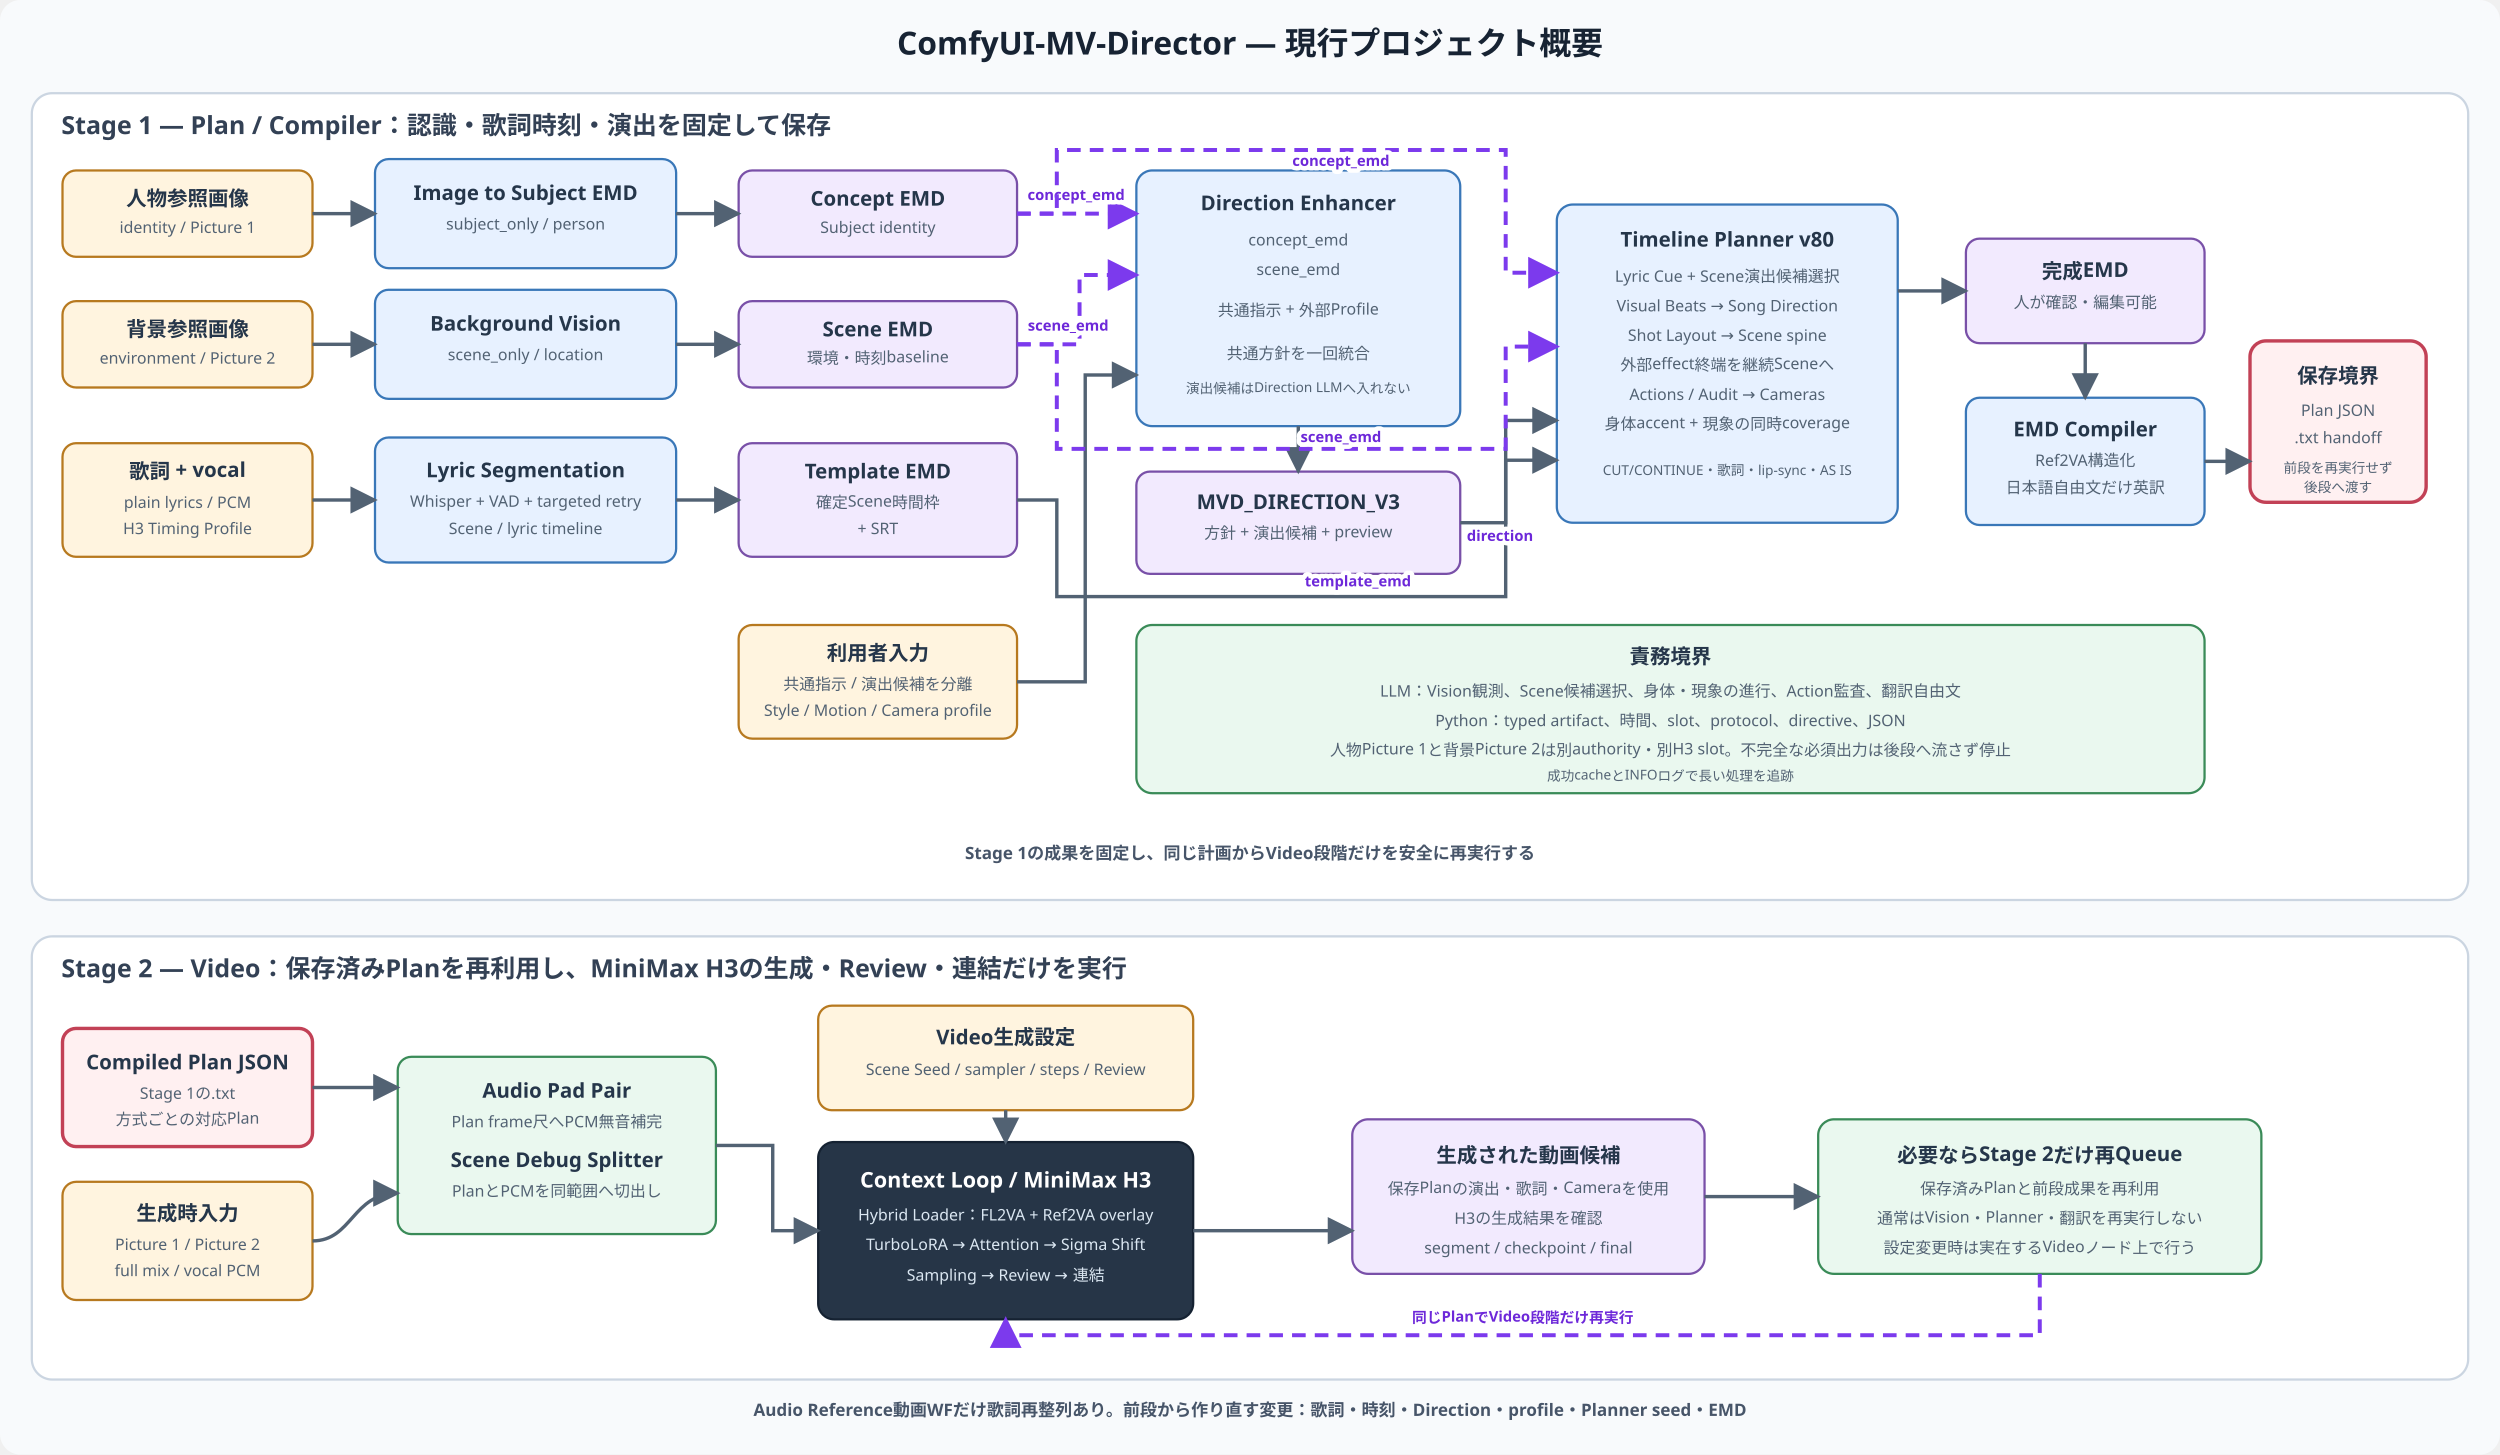
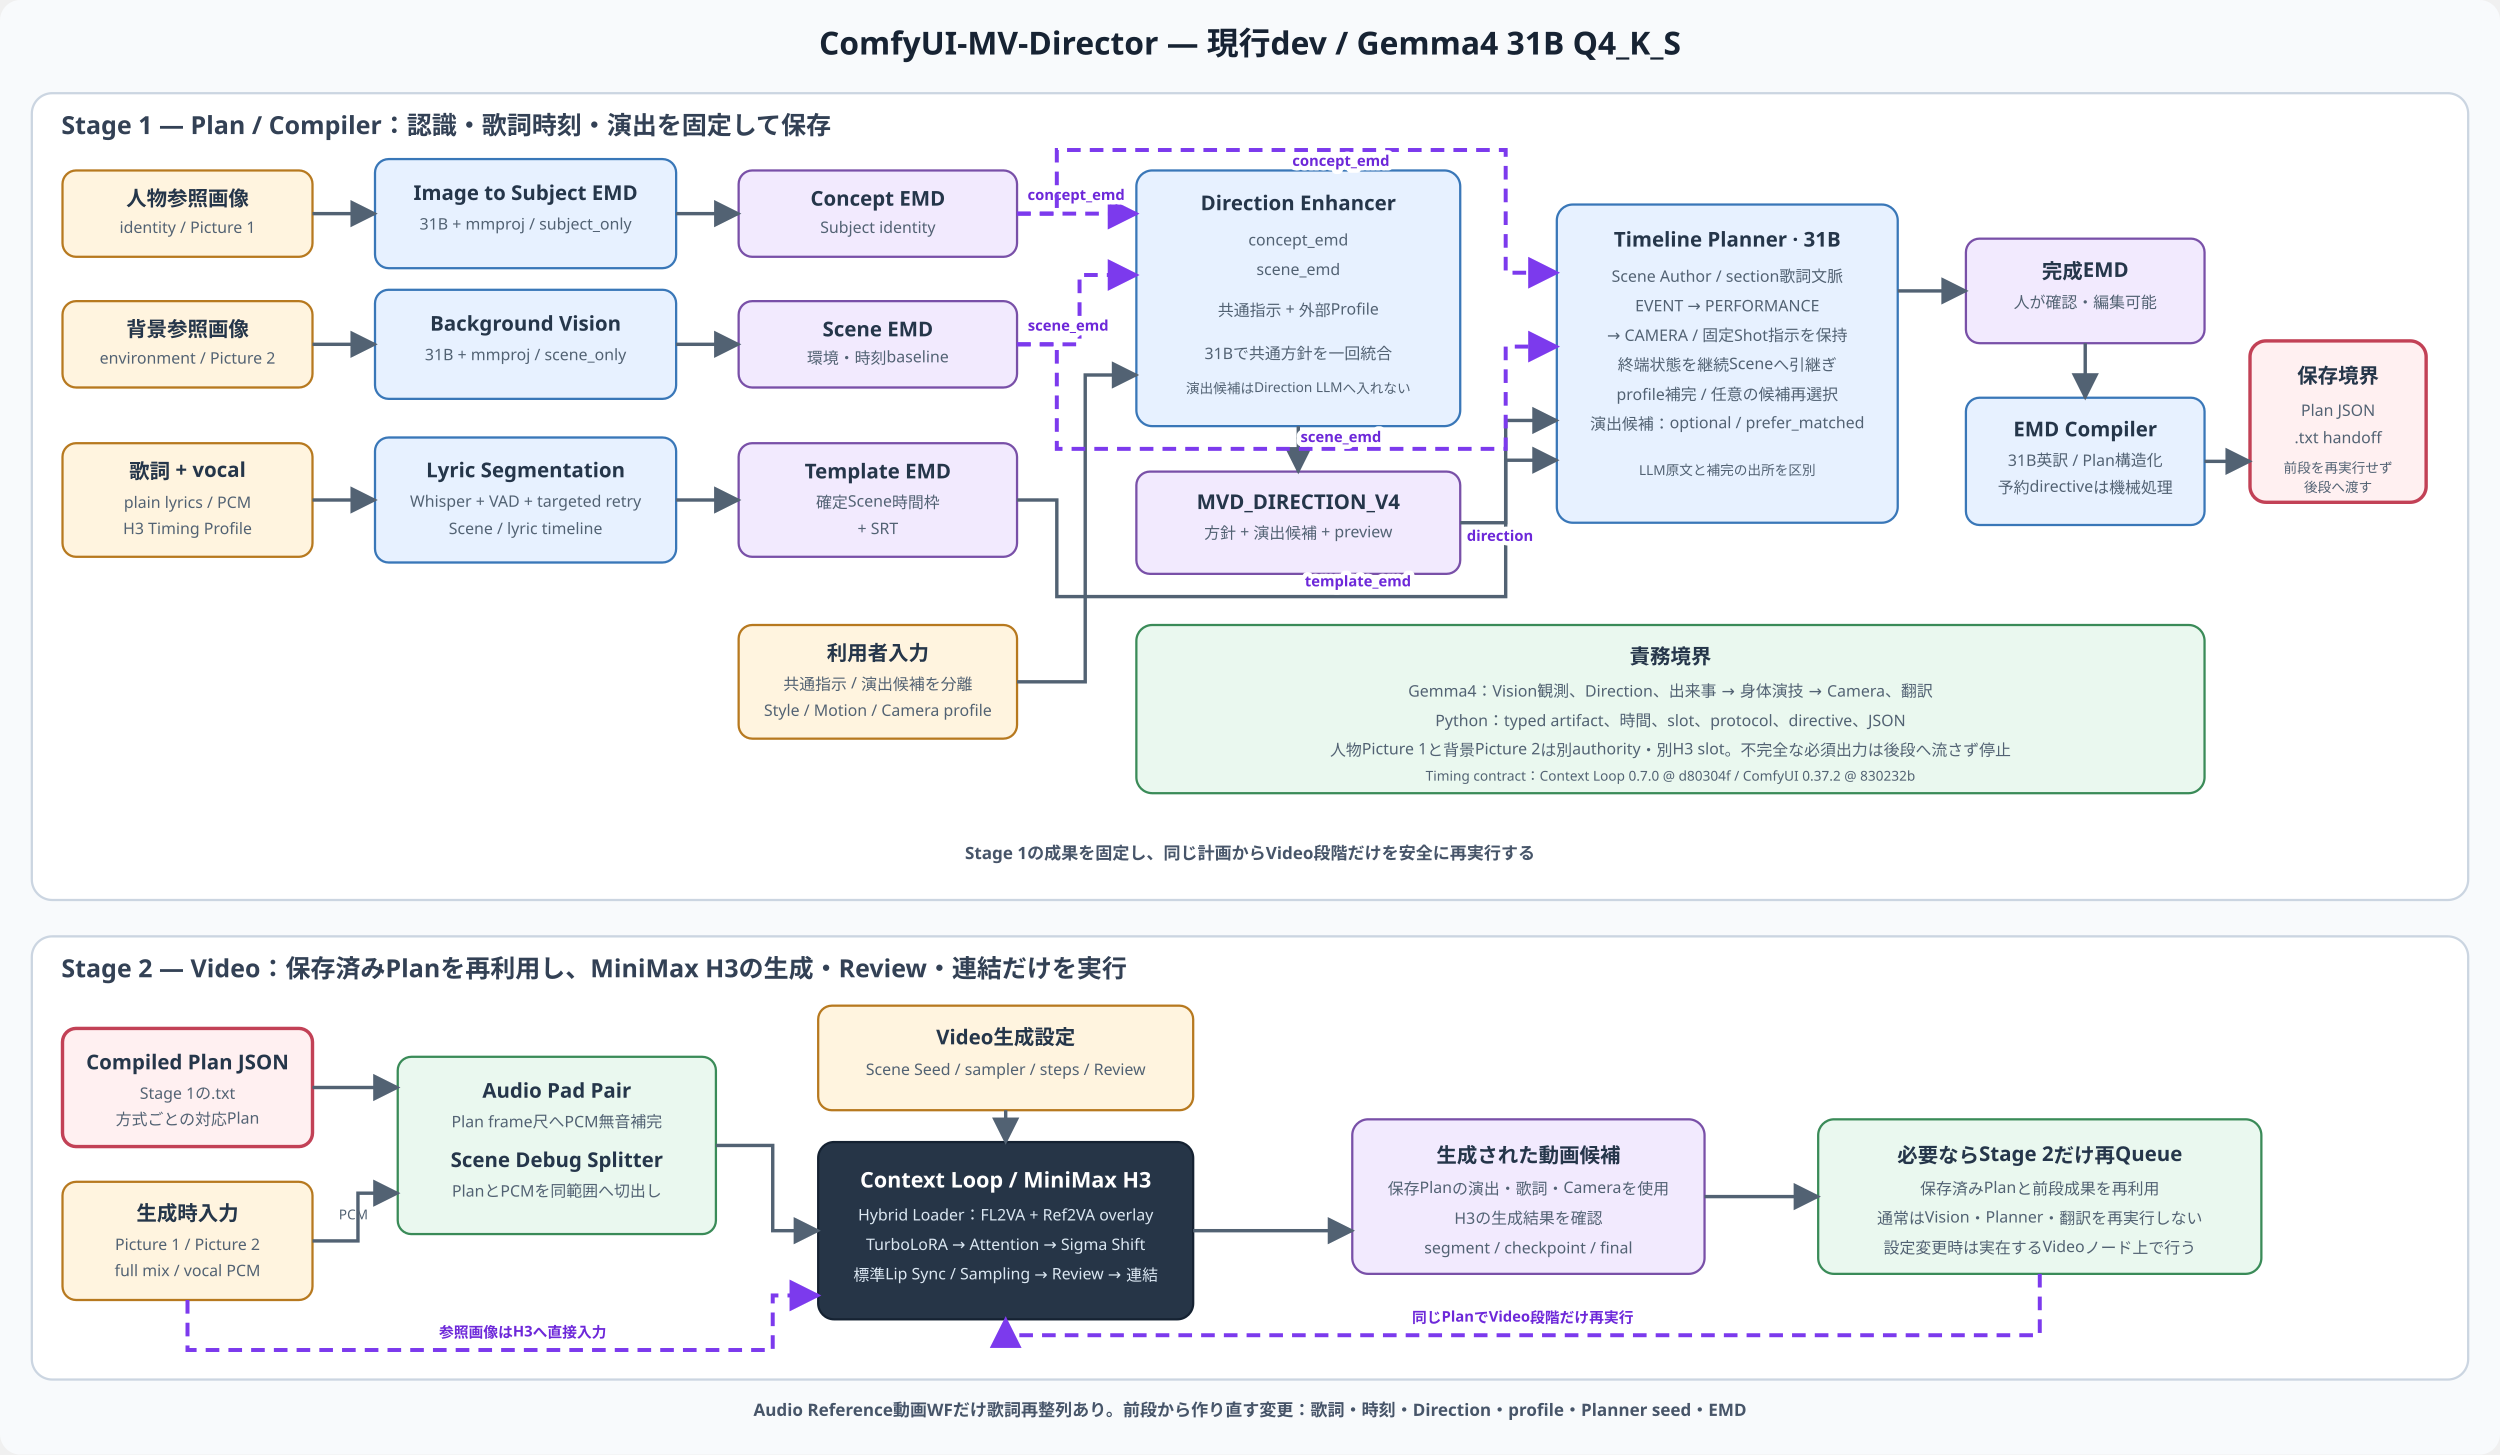
<svg xmlns="http://www.w3.org/2000/svg" width="2200" height="1280" viewBox="0 0 2200 1280" role="img" aria-labelledby="title desc">
  <defs>
    <marker id="arrow" viewBox="0 0 10 10" refX="9" refY="5" markerWidth="8" markerHeight="8" orient="auto">
      <path d="M0 0L10 5L0 10Z" fill="#526273" />
    </marker>
    <marker id="dashArrow" viewBox="0 0 10 10" refX="9" refY="5" markerWidth="8" markerHeight="8" orient="auto">
      <path d="M0 0L10 5L0 10Z" fill="#7c3aed" />
    </marker>
    <style>
      .canvas{fill:#f8fafc}.stage{fill:#fff;stroke:#cbd5e1;stroke-width:2}.input{fill:#fff4df;stroke:#b7791f;stroke-width:2}.node{fill:#e7f1ff;stroke:#3977b8;stroke-width:2}.py{fill:#eaf8ef;stroke:#3a8b58;stroke-width:2}.artifact{fill:#f2eafe;stroke:#7950a8;stroke-width:2}.save{fill:#fff0f1;stroke:#c24156;stroke-width:3}.target{fill:#263547;stroke:#152232;stroke-width:2}.edge{fill:none;stroke:#526273;stroke-width:3;marker-end:url(#arrow)}.dash{fill:none;stroke:#7c3aed;stroke-width:3.5;stroke-dasharray:12 8;marker-end:url(#dashArrow)}.title{fill:#172333;font:700 28px "Yu Gothic UI","Noto Sans JP",sans-serif;text-anchor:middle}.stageTitle{fill:#334155;font:700 22px "Yu Gothic UI","Noto Sans JP",sans-serif}.label{fill:#25364a;font:700 18px "Yu Gothic UI","Noto Sans JP",sans-serif;text-anchor:middle}.small{fill:#526273;font:500 14px "Yu Gothic UI","Noto Sans JP",sans-serif;text-anchor:middle}.tiny{fill:#526273;font:500 12px "Yu Gothic UI","Noto Sans JP",sans-serif;text-anchor:middle}.white{fill:#fff;font:700 19px "Yu Gothic UI","Noto Sans JP",sans-serif;text-anchor:middle}.whiteSmall{fill:#dbe7f2;font:500 14px "Yu Gothic UI","Noto Sans JP",sans-serif;text-anchor:middle}.note{fill:#475569;font:600 15px "Yu Gothic UI","Noto Sans JP",sans-serif;text-anchor:middle}.edgeLabel{fill:#6d28d9;font:700 13px "Yu Gothic UI","Noto Sans JP",sans-serif;text-anchor:middle;paint-order:stroke;stroke:#fff;stroke-width:8;stroke-linejoin:round}
    </style>
  </defs>
  <rect class="canvas" width="2200" height="1280" rx="18" />
-   <text class="title" x="1100" y="48">ComfyUI-MV-Director — 現行プロジェクト概要</text>
+   <text class="title" x="1100" y="48">ComfyUI-MV-Director — 現行dev / Gemma4 31B Q4_K_S</text>
  <rect class="stage" x="28" y="82" width="2144" height="710" rx="18" />
  <text class="stageTitle" x="54" y="118">Stage 1 — Plan / Compiler：認識・歌詞時刻・演出を固定して保存</text>
  <rect class="input" x="55" y="150" width="220" height="76" rx="12" />
  <text class="label" x="165" y="181">人物参照画像</text>
  <text class="small" x="165" y="205">identity / Picture 1</text>
  <rect class="node" x="330" y="140" width="265" height="96" rx="12" />
  <text class="label" x="462.5" y="176">Image to Subject EMD</text>
-   <text class="small" x="462.5" y="202">subject_only / person</text>
+   <text class="small" x="462.5" y="202">31B + mmproj / subject_only</text>
  <rect class="artifact" x="650" y="150" width="245" height="76" rx="12" />
  <text class="label" x="772.5" y="181">Concept EMD</text>
  <text class="small" x="772.5" y="205">Subject identity</text>
  <path class="edge" d="M275 188H330" />
  <path class="edge" d="M595 188H650" />
  <rect class="input" x="55" y="265" width="220" height="76" rx="12" />
  <text class="label" x="165" y="296">背景参照画像</text>
  <text class="small" x="165" y="320">environment / Picture 2</text>
  <rect class="node" x="330" y="255" width="265" height="96" rx="12" />
  <text class="label" x="462.5" y="291">Background Vision</text>
-   <text class="small" x="462.5" y="317">scene_only / location</text>
+   <text class="small" x="462.5" y="317">31B + mmproj / scene_only</text>
  <rect class="artifact" x="650" y="265" width="245" height="76" rx="12" />
  <text class="label" x="772.5" y="296">Scene EMD</text>
  <text class="small" x="772.5" y="320">環境・時刻baseline</text>
  <path class="edge" d="M275 303H330" />
  <path class="edge" d="M595 303H650" />
  <rect class="input" x="55" y="390" width="220" height="100" rx="12" />
  <text class="label" x="165" y="421">歌詞 + vocal</text>
  <text class="small" x="165" y="447">plain lyrics / PCM</text>
  <text class="small" x="165" y="470">H3 Timing Profile</text>
  <rect class="node" x="330" y="385" width="265" height="110" rx="12" />
  <text class="label" x="462.5" y="420">Lyric Segmentation</text>
  <text class="small" x="462.5" y="446">Whisper + VAD + targeted retry</text>
  <text class="small" x="462.5" y="470">Scene / lyric timeline</text>
  <rect class="artifact" x="650" y="390" width="245" height="100" rx="12" />
  <text class="label" x="772.5" y="421">Template EMD</text>
  <text class="small" x="772.5" y="447">確定Scene時間枠</text>
  <text class="small" x="772.5" y="470">+ SRT</text>
  <path class="edge" d="M275 440H330" />
  <path class="edge" d="M595 440H650" />
  <rect class="input" x="650" y="550" width="245" height="100" rx="12" />
  <text class="label" x="772.5" y="581">利用者入力</text>
  <text class="small" x="772.5" y="607">共通指示 / 演出候補を分離</text>
  <text class="small" x="772.5" y="630">Style / Motion / Camera profile</text>
  <rect class="node" x="1000" y="150" width="285" height="225" rx="14" />
  <text class="label" x="1142.5" y="185">Direction Enhancer</text>
  <text class="small" x="1142.5" y="216">concept_emd</text>
  <text class="small" x="1142.5" y="242">scene_emd</text>
  <text class="small" x="1142.5" y="278">共通指示 + 外部Profile</text>
-   <text class="small" x="1142.5" y="316">共通方針を一回統合</text>
+   <text class="small" x="1142.5" y="316">31Bで共通方針を一回統合</text>
  <text class="tiny" x="1142.5" y="346">演出候補はDirection LLMへ入れない</text>
  <path class="dash" d="M895 188H1000" />
  <text class="edgeLabel" x="947" y="176">concept_emd</text>
  <path class="dash" d="M895 303H950V242H1000" />
  <text class="edgeLabel" x="940" y="291">scene_emd</text>
  <path class="edge" d="M895 600H955V330H1000" />
  <rect class="artifact" x="1000" y="415" width="285" height="90" rx="12" />
-   <text class="label" x="1142.5" y="448">MVD_DIRECTION_V3</text>
+   <text class="label" x="1142.5" y="448">MVD_DIRECTION_V4</text>
  <text class="small" x="1142.5" y="474">方針 + 演出候補 + preview</text>
  <path class="edge" d="M1142.5 375V415" />
  <rect class="node" x="1370" y="180" width="300" height="280" rx="14" />
-   <text class="label" x="1520" y="217">Timeline Planner v80</text>
-   <text class="small" x="1520" y="248">Lyric Cue + Scene演出候補選択</text>
-   <text class="small" x="1520" y="274">Visual Beats → Song Direction</text>
-   <text class="small" x="1520" y="300">Shot Layout → Scene spine</text>
-   <text class="small" x="1520" y="326">外部effect終端を継続Sceneへ</text>
-   <text class="small" x="1520" y="352">Actions / Audit → Cameras</text>
-   <text class="small" x="1520" y="378">身体accent + 現象の同時coverage</text>
-   <text class="tiny" x="1520" y="418">CUT/CONTINUE・歌詞・lip-sync・AS IS</text>
+   <text class="label" x="1520" y="217">Timeline Planner · 31B</text>
+   <text class="small" x="1520" y="248">Scene Author / section歌詞文脈</text>
+   <text class="small" x="1520" y="274">EVENT → PERFORMANCE</text>
+   <text class="small" x="1520" y="300">→ CAMERA / 固定Shot指示を保持</text>
+   <text class="small" x="1520" y="326">終端状態を継続Sceneへ引継ぎ</text>
+   <text class="small" x="1520" y="352">profile補完 / 任意の候補再選択</text>
+   <text class="small" x="1520" y="378">演出候補：optional / prefer_matched</text>
+   <text class="tiny" x="1520" y="418">LLM原文と補完の出所を区別</text>
  <path class="edge" d="M895 440H930V525H1325V405H1370" />
  <text class="edgeLabel" x="1195" y="516">template_emd</text>
  <path class="edge" d="M1285 460H1325V370H1370" />
  <text class="edgeLabel" x="1320" y="476">direction</text>
  <path class="dash" d="M895 188H930V132H1325V240H1370" />
  <text class="edgeLabel" x="1180" y="146">concept_emd</text>
  <path class="dash" d="M895 303H930V395H1325V305H1370" />
  <text class="edgeLabel" x="1180" y="389">scene_emd</text>
  <rect class="artifact" x="1730" y="210" width="210" height="92" rx="12" />
  <text class="label" x="1835" y="245">完成EMD</text>
  <text class="small" x="1835" y="271">人が確認・編集可能</text>
  <path class="edge" d="M1670 256H1730" />
  <rect class="node" x="1730" y="350" width="210" height="112" rx="12" />
  <text class="label" x="1835" y="384">EMD Compiler</text>
-   <text class="small" x="1835" y="410">Ref2VA構造化</text>
-   <text class="small" x="1835" y="434">日本語自由文だけ英訳</text>
+   <text class="small" x="1835" y="410">31B英訳 / Plan構造化</text>
+   <text class="small" x="1835" y="434">予約directiveは機械処理</text>
  <path class="edge" d="M1835 302V350" />
  <rect class="save" x="1980" y="300" width="155" height="142" rx="14" />
  <text class="label" x="2057.5" y="337">保存境界</text>
  <text class="small" x="2057.5" y="366">Plan JSON</text>
  <text class="small" x="2057.5" y="390">.txt handoff</text>
  <text class="tiny" x="2057.5" y="416">前段を再実行せず</text>
  <text class="tiny" x="2057.5" y="433">後段へ渡す</text>
  <path class="edge" d="M1940 406H1980" />
  <rect class="py" x="1000" y="550" width="940" height="148" rx="14" />
  <text class="label" x="1470" y="584">責務境界</text>
-   <text class="small" x="1470" y="613">LLM：Vision観測、Scene候補選択、身体・現象の進行、Action監査、翻訳自由文</text>
+   <text class="small" x="1470" y="613">Gemma4：Vision観測、Direction、出来事 → 身体演技 → Camera、翻訳</text>
  <text class="small" x="1470" y="639">Python：typed artifact、時間、slot、protocol、directive、JSON</text>
  <text class="small" x="1470" y="665">人物Picture 1と背景Picture 2は別authority・別H3 slot。不完全な必須出力は後段へ流さず停止</text>
-   <text class="tiny" x="1470" y="687">成功cacheとINFOログで長い処理を追跡</text>
+   <text class="tiny" x="1470" y="687">Timing contract：Context Loop 0.7.0 @ d80304f / ComfyUI 0.37.2 @ 830232b</text>
  <text class="note" x="1100" y="756">Stage 1の成果を固定し、同じ計画からVideo段階だけを安全に再実行する</text>
  <rect class="stage" x="28" y="824" width="2144" height="390" rx="18" />
  <text class="stageTitle" x="54" y="860">Stage 2 — Video：保存済みPlanを再利用し、MiniMax H3の生成・Review・連結だけを実行</text>
  <rect class="save" x="55" y="905" width="220" height="104" rx="12" />
  <text class="label" x="165" y="941">Compiled Plan JSON</text>
  <text class="small" x="165" y="967">Stage 1の.txt</text>
  <text class="small" x="165" y="990">方式ごとの対応Plan</text>
  <rect class="input" x="55" y="1040" width="220" height="104" rx="12" />
  <text class="label" x="165" y="1074">生成時入力</text>
  <text class="small" x="165" y="1100">Picture 1 / Picture 2</text>
  <text class="small" x="165" y="1123">full mix / vocal PCM</text>
  <rect class="py" x="350" y="930" width="280" height="156" rx="12" />
  <text class="label" x="490" y="966">Audio Pad Pair</text>
  <text class="small" x="490" y="992">Plan frame尺へPCM無音補完</text>
  <text class="label" x="490" y="1027">Scene Debug Splitter</text>
  <text class="small" x="490" y="1053">PlanとPCMを同範囲へ切出し</text>
  <rect class="input" x="720" y="885" width="330" height="92" rx="12" />
  <text class="label" x="885" y="919">Video生成設定</text>
  <text class="small" x="885" y="946">Scene Seed / sampler / steps / Review</text>
  <rect class="target" x="720" y="1005" width="330" height="156" rx="14" />
  <text class="white" x="885" y="1045">Context Loop / MiniMax H3</text>
  <text class="whiteSmall" x="885" y="1074">Hybrid Loader：FL2VA + Ref2VA overlay</text>
  <text class="whiteSmall" x="885" y="1100">TurboLoRA → Attention → Sigma Shift</text>
-   <text class="whiteSmall" x="885" y="1127">Sampling → Review → 連結</text>
+   <text class="whiteSmall" x="885" y="1127">標準Lip Sync / Sampling → Review → 連結</text>
  <rect class="artifact" x="1190" y="985" width="310" height="136" rx="14" />
  <text class="label" x="1345" y="1023">生成された動画候補</text>
  <text class="small" x="1345" y="1051">保存Planの演出・歌詞・Cameraを使用</text>
  <text class="small" x="1345" y="1077">H3の生成結果を確認</text>
  <text class="small" x="1345" y="1103">segment / checkpoint / final</text>
  <rect class="py" x="1600" y="985" width="390" height="136" rx="14" />
  <text class="label" x="1795" y="1023">必要ならStage 2だけ再Queue</text>
  <text class="small" x="1795" y="1051">保存済みPlanと前段成果を再利用</text>
  <text class="small" x="1795" y="1077">通常はVision・Planner・翻訳を再実行しない</text>
  <text class="small" x="1795" y="1103">設定変更時は実在するVideoノード上で行う</text>
  <path class="edge" d="M275 957H350" />
-   <path class="edge" d="M275 1092C310 1092 310 1050 350 1050" />
+   <path class="edge" d="M275 1092H315V1050H350" />
+   <text class="tiny" x="311" y="1073">PCM</text>
+   <path class="dash" d="M165 1144V1188H680V1140H720" />
+   <text class="edgeLabel" x="460" y="1177">参照画像はH3へ直接入力</text>
  <path class="edge" d="M630 1008H680V1083H720" />
  <path class="edge" d="M885 977V1005" />
  <path class="edge" d="M1050 1083H1190" />
  <path class="edge" d="M1500 1053H1600" />
  <path class="dash" d="M1795 1121V1175H885V1161" />
  <text class="edgeLabel" x="1340" y="1164">同じPlanでVideo段階だけ再実行</text>
  <text class="note" x="1100" y="1246">Audio Reference動画WFだけ歌詞再整列あり。前段から作り直す変更：歌詞・時刻・Direction・profile・Planner seed・EMD</text>
</svg>
